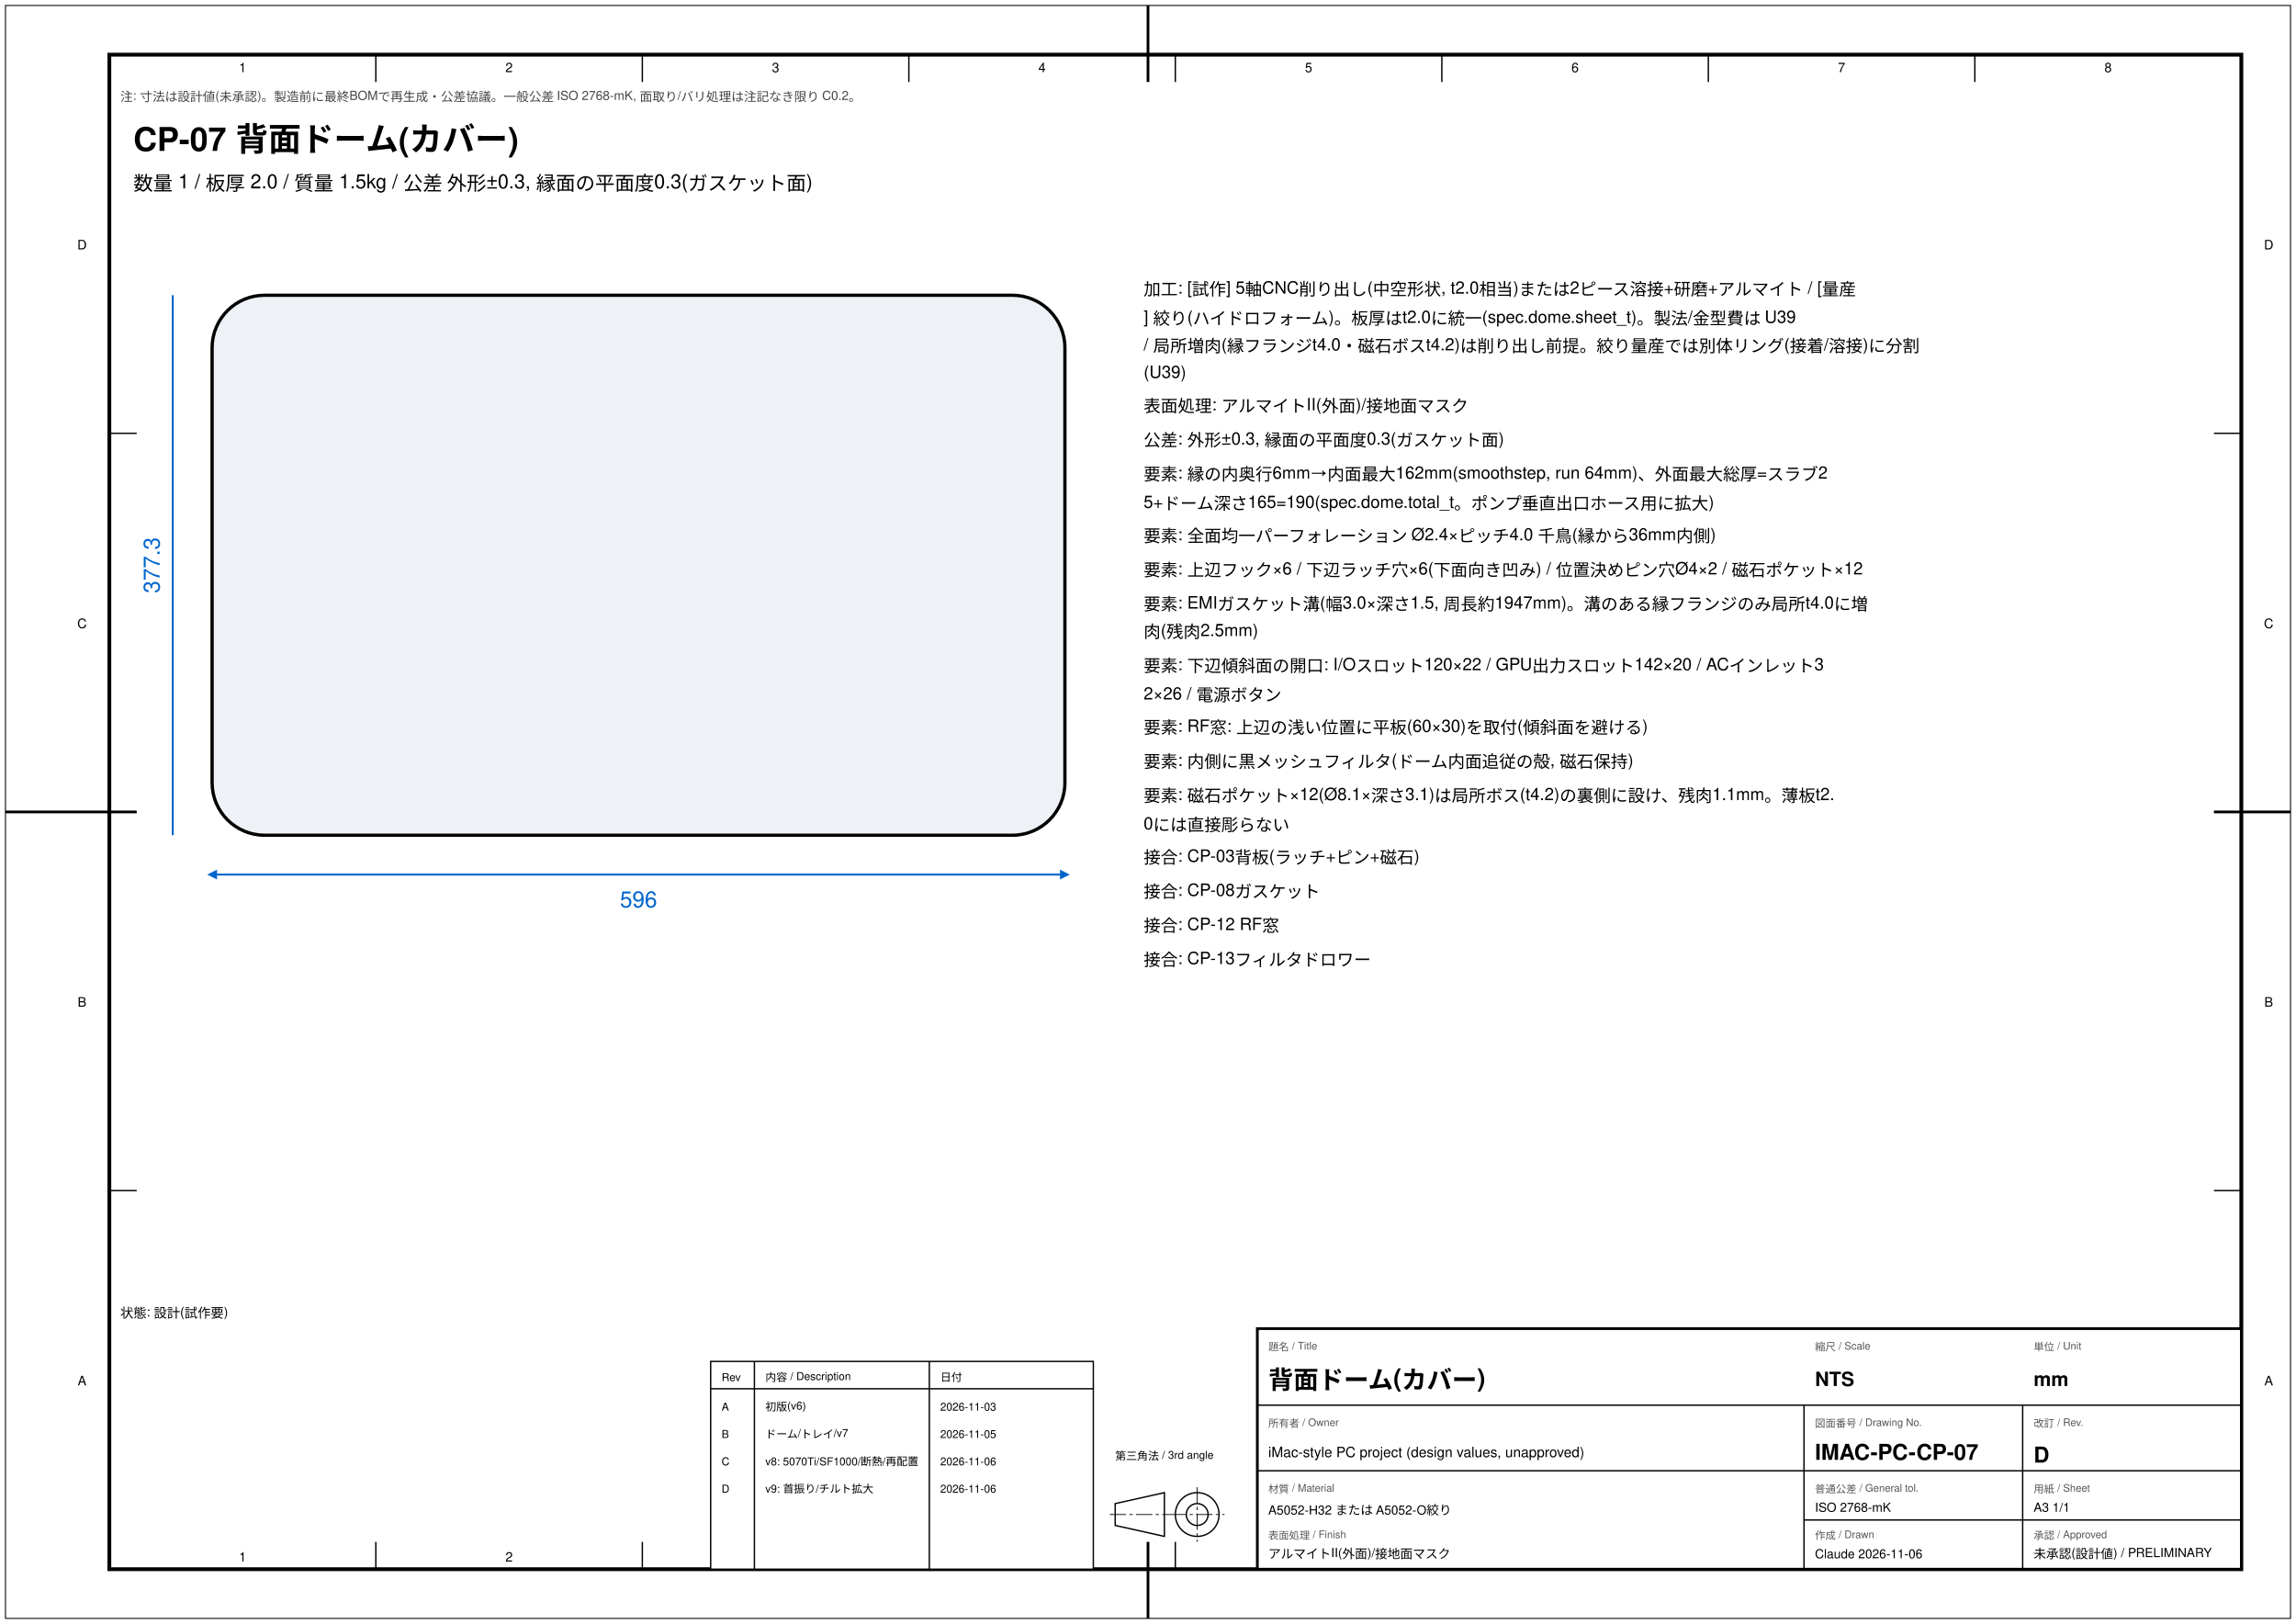
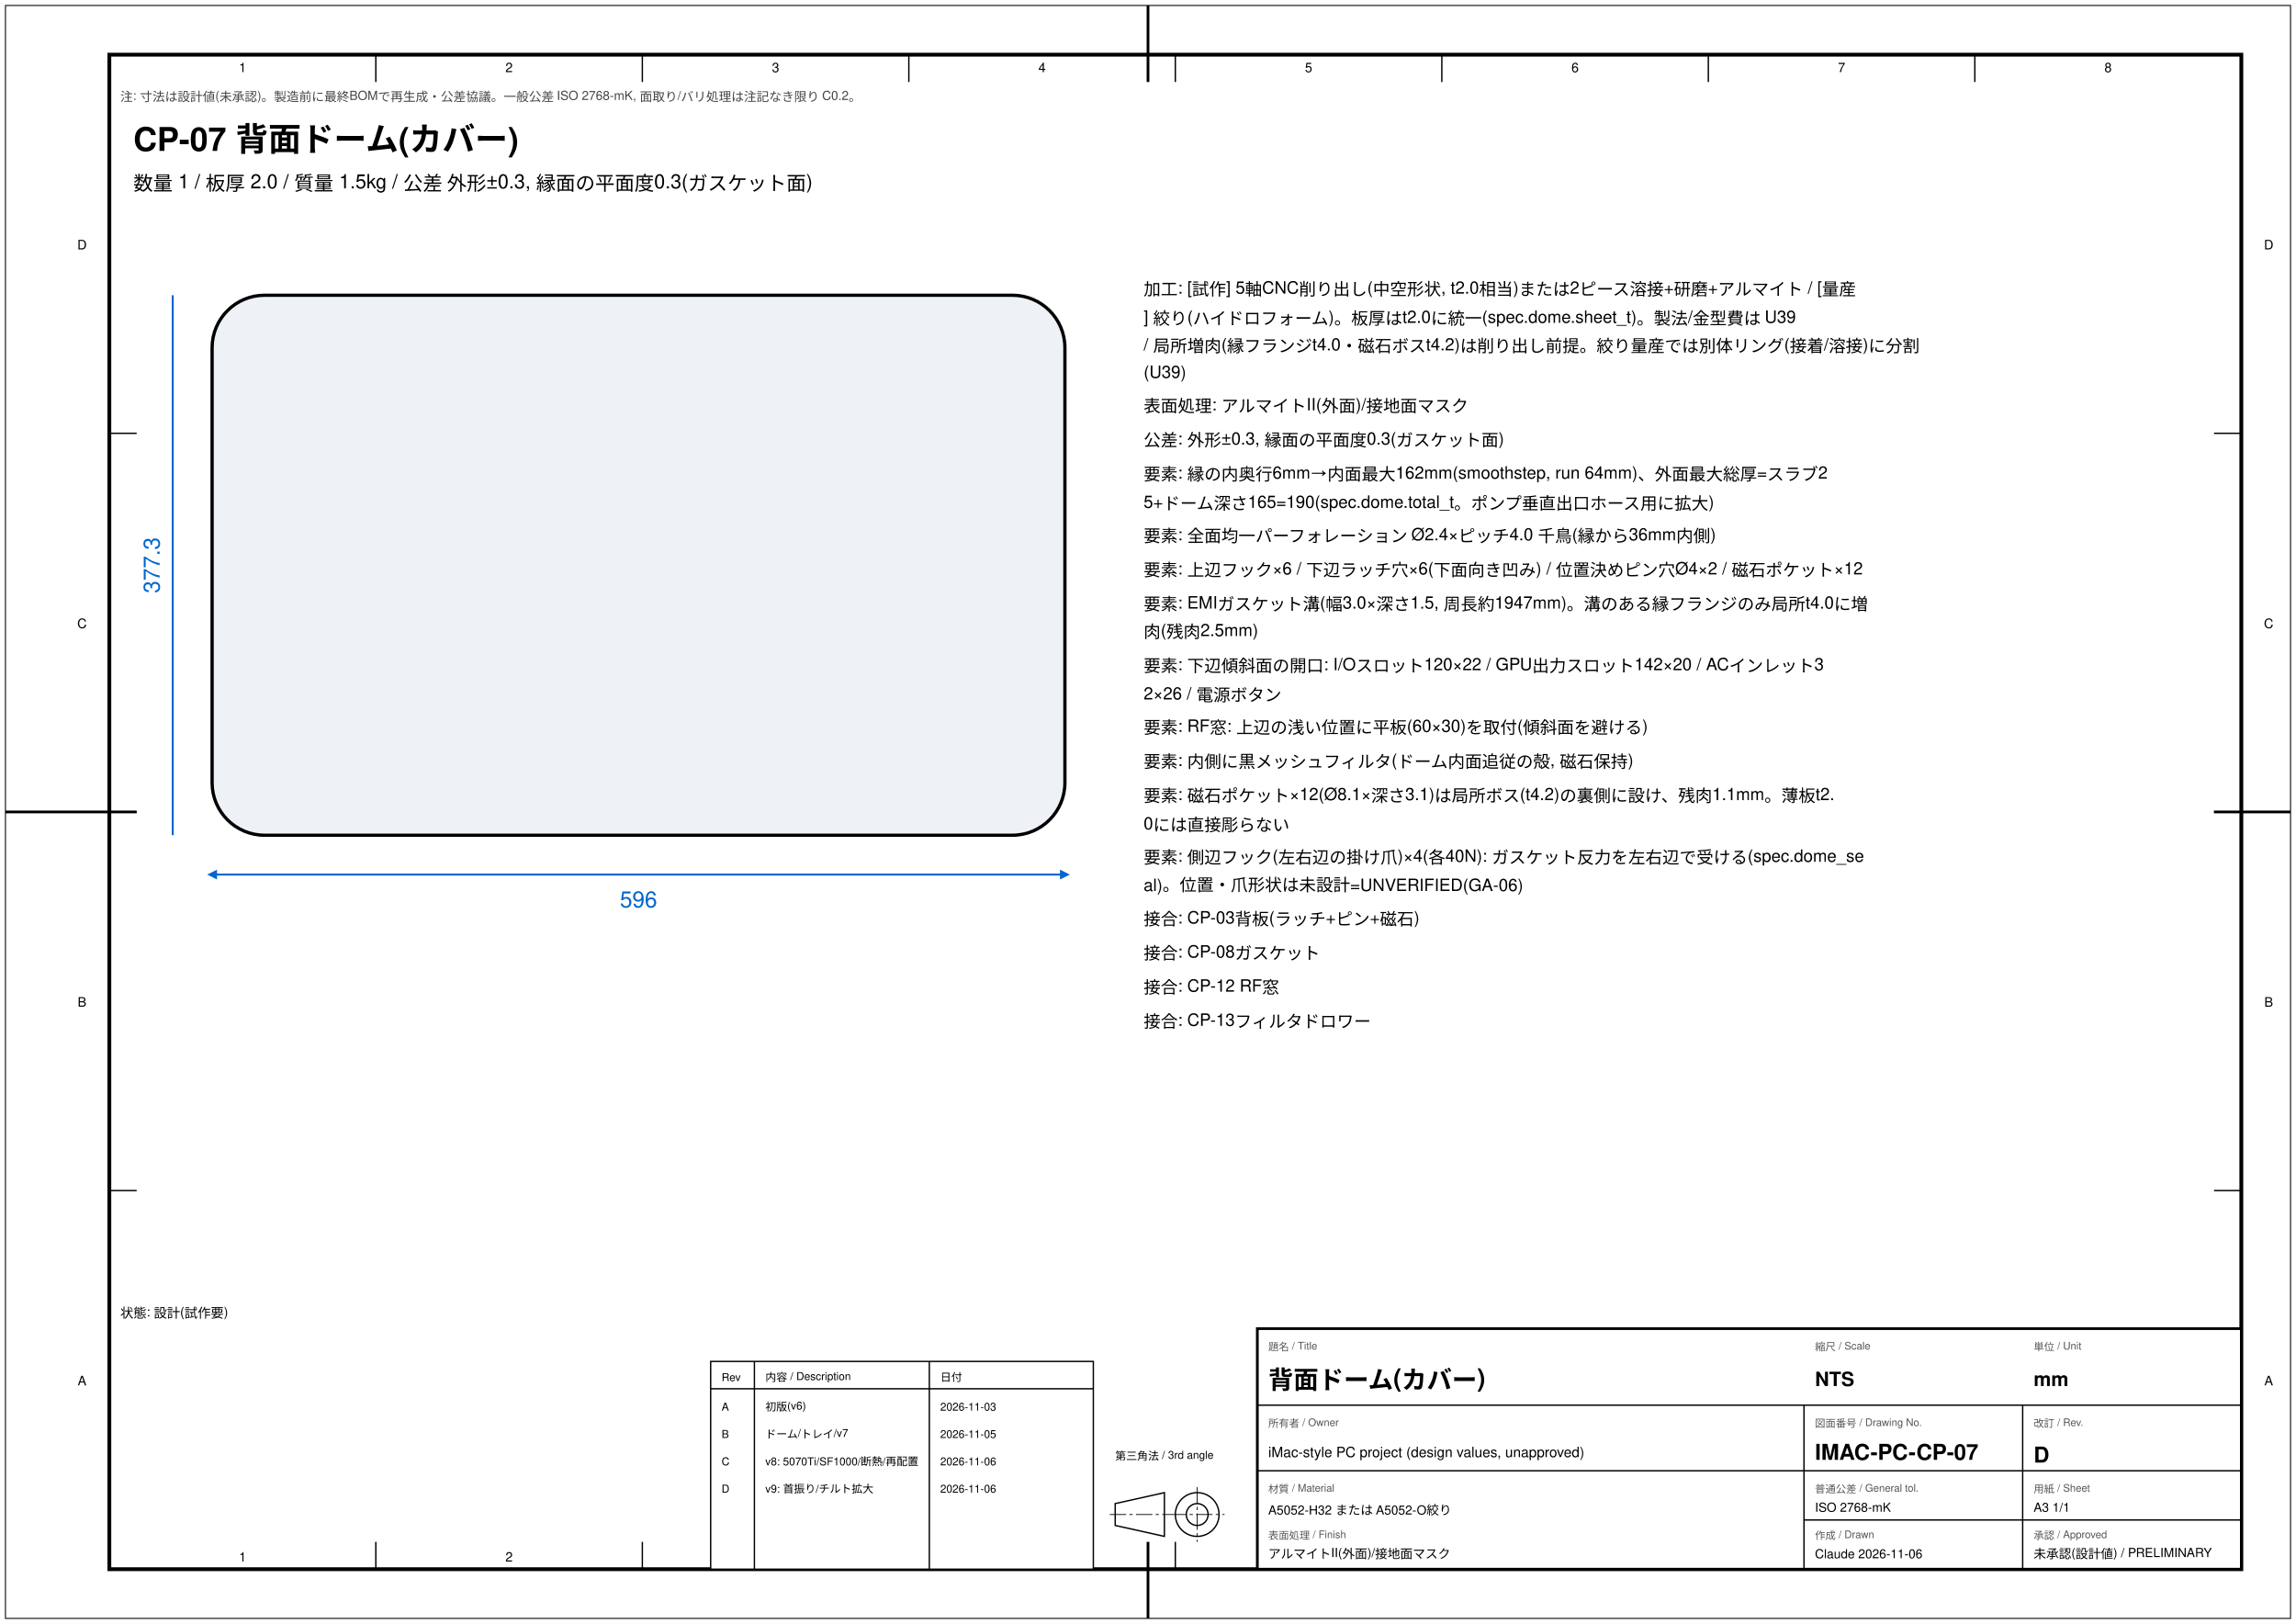
<svg xmlns="http://www.w3.org/2000/svg" viewBox="0 0 420 297" font-family="Helvetica,Arial,sans-serif">
  <defs>
    <marker id="a" markerWidth="5" markerHeight="5" refX="2.5" refY="2.5" orient="auto-start-reverse">
      <path d="M0,0 L5,2.5 L0,5 z" fill="#06c" />
    </marker>
  </defs>
  <rect width="100%" height="100%" fill="#fff" />
  <rect x="1" y="1" width="418" height="295" fill="none" stroke="#000" stroke-width=".18" />
  <rect x="20" y="10" width="390" height="277" fill="none" stroke="#000" stroke-width=".7" />
  <line x1="68.75" y1="10" x2="68.75" y2="15" stroke="#000" stroke-width="0.25" />
  <line x1="68.75" y1="287" x2="68.75" y2="282" stroke="#000" stroke-width="0.25" />
  <text x="44.38" y="13.20" font-size="2.4" text-anchor="middle" font-weight="normal" fill="#000">1</text>
  <text x="44.38" y="285.60" font-size="2.4" text-anchor="middle" font-weight="normal" fill="#000">1</text>
  <line x1="117.5" y1="10" x2="117.5" y2="15" stroke="#000" stroke-width="0.25" />
  <line x1="117.5" y1="287" x2="117.5" y2="282" stroke="#000" stroke-width="0.25" />
  <text x="93.12" y="13.20" font-size="2.4" text-anchor="middle" font-weight="normal" fill="#000">2</text>
  <text x="93.12" y="285.60" font-size="2.4" text-anchor="middle" font-weight="normal" fill="#000">2</text>
  <line x1="166.25" y1="10" x2="166.25" y2="15" stroke="#000" stroke-width="0.25" />
  <line x1="166.25" y1="287" x2="166.25" y2="282" stroke="#000" stroke-width="0.25" />
  <text x="141.88" y="13.20" font-size="2.4" text-anchor="middle" font-weight="normal" fill="#000">3</text>
  <text x="141.88" y="285.60" font-size="2.4" text-anchor="middle" font-weight="normal" fill="#000">3</text>
  <line x1="215.0" y1="10" x2="215.0" y2="15" stroke="#000" stroke-width="0.25" />
  <line x1="215.0" y1="287" x2="215.0" y2="282" stroke="#000" stroke-width="0.25" />
  <text x="190.62" y="13.20" font-size="2.4" text-anchor="middle" font-weight="normal" fill="#000">4</text>
  <text x="190.62" y="285.60" font-size="2.4" text-anchor="middle" font-weight="normal" fill="#000">4</text>
  <line x1="263.75" y1="10" x2="263.75" y2="15" stroke="#000" stroke-width="0.25" />
  <line x1="263.75" y1="287" x2="263.75" y2="282" stroke="#000" stroke-width="0.25" />
  <text x="239.38" y="13.20" font-size="2.4" text-anchor="middle" font-weight="normal" fill="#000">5</text>
  <text x="239.38" y="285.60" font-size="2.4" text-anchor="middle" font-weight="normal" fill="#000">5</text>
  <line x1="312.5" y1="10" x2="312.5" y2="15" stroke="#000" stroke-width="0.25" />
  <line x1="312.5" y1="287" x2="312.5" y2="282" stroke="#000" stroke-width="0.25" />
  <text x="288.12" y="13.20" font-size="2.4" text-anchor="middle" font-weight="normal" fill="#000">6</text>
  <text x="288.12" y="285.60" font-size="2.4" text-anchor="middle" font-weight="normal" fill="#000">6</text>
  <line x1="361.25" y1="10" x2="361.25" y2="15" stroke="#000" stroke-width="0.25" />
  <line x1="361.25" y1="287" x2="361.25" y2="282" stroke="#000" stroke-width="0.25" />
  <text x="336.88" y="13.20" font-size="2.4" text-anchor="middle" font-weight="normal" fill="#000">7</text>
  <text x="336.88" y="285.60" font-size="2.4" text-anchor="middle" font-weight="normal" fill="#000">7</text>
  <text x="385.62" y="13.20" font-size="2.4" text-anchor="middle" font-weight="normal" fill="#000">8</text>
  <text x="385.62" y="285.60" font-size="2.4" text-anchor="middle" font-weight="normal" fill="#000">8</text>
  <line x1="20" y1="79.25" x2="25" y2="79.25" stroke="#000" stroke-width="0.25" />
  <line x1="410" y1="79.25" x2="405" y2="79.25" stroke="#000" stroke-width="0.25" />
  <line x1="20" y1="148.5" x2="25" y2="148.5" stroke="#000" stroke-width="0.25" />
  <line x1="410" y1="148.5" x2="405" y2="148.5" stroke="#000" stroke-width="0.25" />
  <line x1="20" y1="217.75" x2="25" y2="217.75" stroke="#000" stroke-width="0.25" />
  <line x1="410" y1="217.75" x2="405" y2="217.75" stroke="#000" stroke-width="0.25" />
  <text x="15.00" y="45.62" font-size="2.4" text-anchor="middle" font-weight="normal" fill="#000">D</text>
  <text x="415.00" y="45.62" font-size="2.4" text-anchor="middle" font-weight="normal" fill="#000">D</text>
  <text x="15.00" y="114.88" font-size="2.4" text-anchor="middle" font-weight="normal" fill="#000">C</text>
  <text x="415.00" y="114.88" font-size="2.4" text-anchor="middle" font-weight="normal" fill="#000">C</text>
  <text x="15.00" y="184.12" font-size="2.4" text-anchor="middle" font-weight="normal" fill="#000">B</text>
  <text x="415.00" y="184.12" font-size="2.4" text-anchor="middle" font-weight="normal" fill="#000">B</text>
  <text x="15.00" y="253.38" font-size="2.4" text-anchor="middle" font-weight="normal" fill="#000">A</text>
  <text x="415.00" y="253.38" font-size="2.4" text-anchor="middle" font-weight="normal" fill="#000">A</text>
  <line x1="1" y1="148.5" x2="25" y2="148.5" stroke="#000" stroke-width="0.5" />
  <line x1="405" y1="148.5" x2="419" y2="148.5" stroke="#000" stroke-width="0.5" />
  <line x1="210.0" y1="1" x2="210.0" y2="15" stroke="#000" stroke-width="0.5" />
  <line x1="210.0" y1="282" x2="210.0" y2="296" stroke="#000" stroke-width="0.5" />
  <rect x="230" y="243" width="180" height="44" fill="#fff" stroke="#000" stroke-width=".5" />
  <line x1="230" y1="257" x2="410" y2="257" stroke="#000" stroke-width="0.25" />
  <line x1="230" y1="269" x2="410" y2="269" stroke="#000" stroke-width="0.25" />
  <line x1="330" y1="257" x2="330" y2="287" stroke="#000" stroke-width="0.25" />
  <line x1="370" y1="257" x2="370" y2="287" stroke="#000" stroke-width="0.25" />
  <line x1="330" y1="278" x2="410" y2="278" stroke="#000" stroke-width="0.25" />
  <text x="232.00" y="247.00" font-size="1.9" text-anchor="start" font-weight="normal" fill="#555">題名 / Title</text>
  <text x="232.00" y="254.00" font-size="4.6" text-anchor="start" font-weight="bold" fill="#000">背面ドーム(カバー)</text>
  <text x="232.00" y="261.00" font-size="1.9" text-anchor="start" font-weight="normal" fill="#555">所有者 / Owner</text>
  <text x="232.00" y="266.50" font-size="2.6" text-anchor="start" font-weight="normal" fill="#000">iMac-style PC project (design values, unapproved)</text>
  <text x="232.00" y="273.00" font-size="1.9" text-anchor="start" font-weight="normal" fill="#555">材質 / Material</text>
  <text x="232.00" y="277.00" font-size="2.3" text-anchor="start" font-weight="normal" fill="#000">A5052-H32 または A5052-O絞り</text>
  <text x="232.00" y="281.50" font-size="1.9" text-anchor="start" font-weight="normal" fill="#555">表面処理 / Finish</text>
  <text x="232.00" y="285.00" font-size="2.3" text-anchor="start" font-weight="normal" fill="#000">アルマイトII(外面)/接地面マスク</text>
  <text x="332.00" y="261.00" font-size="1.9" text-anchor="start" font-weight="normal" fill="#555">図面番号 / Drawing No.</text>
  <text x="332.00" y="267.00" font-size="4.0" text-anchor="start" font-weight="bold" fill="#000">IMAC-PC-CP-07</text>
  <text x="332.00" y="273.00" font-size="1.9" text-anchor="start" font-weight="normal" fill="#555">普通公差 / General tol.</text>
  <text x="332.00" y="276.50" font-size="2.3" text-anchor="start" font-weight="normal" fill="#000">ISO 2768-mK</text>
  <text x="372.00" y="261.00" font-size="1.9" text-anchor="start" font-weight="normal" fill="#555">改訂 / Rev.</text>
  <text x="372.00" y="267.50" font-size="4.0" text-anchor="start" font-weight="bold" fill="#000">D</text>
  <text x="372.00" y="273.00" font-size="1.9" text-anchor="start" font-weight="normal" fill="#555">用紙 / Sheet</text>
  <text x="372.00" y="276.50" font-size="2.3" text-anchor="start" font-weight="normal" fill="#000">A3  1/1</text>
  <text x="332.00" y="247.00" font-size="1.9" text-anchor="start" font-weight="normal" fill="#555">縮尺 / Scale</text>
  <text x="332.00" y="253.50" font-size="3.6" text-anchor="start" font-weight="bold" fill="#000">NTS</text>
  <text x="372.00" y="247.00" font-size="1.9" text-anchor="start" font-weight="normal" fill="#555">単位 / Unit</text>
  <text x="372.00" y="253.50" font-size="3.6" text-anchor="start" font-weight="bold" fill="#000">mm</text>
  <text x="332.00" y="281.50" font-size="1.9" text-anchor="start" font-weight="normal" fill="#555">作成 / Drawn</text>
  <text x="332.00" y="285.00" font-size="2.3" text-anchor="start" font-weight="normal" fill="#000">Claude 2026-11-06</text>
  <text x="372.00" y="281.50" font-size="1.9" text-anchor="start" font-weight="normal" fill="#555">承認 / Approved</text>
  <text x="372.00" y="285.00" font-size="2.3" text-anchor="start" font-weight="normal" fill="#000">未承認(設計値) / PRELIMINARY</text>
  <g transform="translate(204,273)" stroke="#000" stroke-width=".25" fill="none">
    <path d="M0,2 L9,0 L9,8 L0,6 Z" />
    <line x1="-1" y1="4" x2="10" y2="4" stroke="#000" stroke-width="0.15" stroke-dasharray="3,0.6,0.6,0.6" />
    <circle cx="15" cy="4" r="4" />
    <circle cx="15" cy="4" r="2" />
    <line x1="10" y1="4" x2="20" y2="4" stroke="#000" stroke-width="0.15" stroke-dasharray="3,0.6,0.6,0.6" />
    <line x1="15" y1="-1" x2="15" y2="9" stroke="#000" stroke-width="0.15" stroke-dasharray="3,0.6,0.6,0.6" />
  </g>
  <text x="204.00" y="267.00" font-size="2.0" text-anchor="start" font-weight="normal" fill="#000">第三角法 / 3rd angle</text>
  <rect x="130" y="249" width="70" height="38" fill="#fff" stroke="#000" stroke-width=".25" />
  <line x1="130" y1="254" x2="200" y2="254" stroke="#000" stroke-width="0.25" />
  <line x1="138" y1="249" x2="138" y2="287" stroke="#000" stroke-width="0.25" />
  <line x1="170" y1="249" x2="170" y2="287" stroke="#000" stroke-width="0.25" />
  <text x="132.00" y="252.60" font-size="2.0" text-anchor="start" font-weight="normal" fill="#000">Rev</text>
  <text x="140.00" y="252.60" font-size="2.0" text-anchor="start" font-weight="normal" fill="#000">内容 / Description</text>
  <text x="172.00" y="252.60" font-size="2.0" text-anchor="start" font-weight="normal" fill="#000">日付</text>
  <text x="132.00" y="258.00" font-size="2.0" text-anchor="start" font-weight="normal" fill="#000">A</text>
  <text x="140.00" y="258.00" font-size="2.0" text-anchor="start" font-weight="normal" fill="#000">初版(v6)</text>
  <text x="172.00" y="258.00" font-size="2.0" text-anchor="start" font-weight="normal" fill="#000">2026-11-03</text>
  <text x="132.00" y="263.00" font-size="2.0" text-anchor="start" font-weight="normal" fill="#000">B</text>
  <text x="140.00" y="263.00" font-size="2.0" text-anchor="start" font-weight="normal" fill="#000">ドーム/トレイ/v7</text>
  <text x="172.00" y="263.00" font-size="2.0" text-anchor="start" font-weight="normal" fill="#000">2026-11-05</text>
  <text x="132.00" y="268.00" font-size="2.0" text-anchor="start" font-weight="normal" fill="#000">C</text>
  <text x="140.00" y="268.00" font-size="2.0" text-anchor="start" font-weight="normal" fill="#000">v8: 5070Ti/SF1000/断熱/再配置</text>
  <text x="172.00" y="268.00" font-size="2.0" text-anchor="start" font-weight="normal" fill="#000">2026-11-06</text>
  <text x="132.00" y="273.00" font-size="2.0" text-anchor="start" font-weight="normal" fill="#000">D</text>
  <text x="140.00" y="273.00" font-size="2.0" text-anchor="start" font-weight="normal" fill="#000">v9: 首振り/チルト拡大</text>
  <text x="172.00" y="273.00" font-size="2.0" text-anchor="start" font-weight="normal" fill="#000">2026-11-06</text>
  <text x="22.00" y="241.00" font-size="2.4" text-anchor="start" font-weight="normal" fill="#000">状態: 設計(試作要)</text>
  <text x="22.00" y="18.50" font-size="2.3" text-anchor="start" font-weight="normal" fill="#444">注: 寸法は設計値(未承認)。製造前に最終BOMで再生成・公差協議。一般公差 ISO 2768-mK, 面取り/バリ処理は注記なき限り C0.2。</text>
  <g transform="translate(22,18) scale(1.2)">
    <text x="2" y="8" font-size="5" font-weight="bold">CP-07 背面ドーム(カバー)</text>
    <text x="2" y="14" font-size="3">数量 1 / 板厚 2.0 / 質量 1.5kg / 公差 外形±0.3, 縁面の平面度0.3(ガスケット面)</text>
    <rect x="14" y="30" width="130.0" height="82.3" rx="8.0" fill="#eef2f6" stroke="#000" stroke-width=".5" />
    <line x1="14" y1="118.297" x2="144.0" y2="118.297" stroke="#06c" stroke-width=".3" marker-start="url(#a)" marker-end="url(#a)" />
    <text x="79.0" y="123.297" font-size="3.4" text-anchor="middle" fill="#06c">596</text>
    <line x1="8" y1="30" x2="8" y2="112.297" stroke="#06c" stroke-width=".3" />
    <text x="6" y="71.148" font-size="3.4" text-anchor="middle" fill="#06c" transform="rotate(-90 6 71.14849)">377.3</text>
    <text x="156" y="30" font-size="2.6">加工: [試作] 5軸CNC削り出し(中空形状, t2.0相当)または2ピース溶接+研磨+アルマイト / [量産</text>
    <text x="156" y="34.2" font-size="2.6">] 絞り(ハイドロフォーム)。板厚はt2.0に統一(spec.dome.sheet_t)。製法/金型費は U39</text>
    <text x="156" y="38.4" font-size="2.6"> / 局所増肉(縁フランジt4.0・磁石ボスt4.2)は削り出し前提。絞り量産では別体リング(接着/溶接)に分割</text>
    <text x="156" y="42.6" font-size="2.6">(U39)</text>
    <text x="156" y="47.8" font-size="2.6">表面処理: アルマイトII(外面)/接地面マスク</text>
    <text x="156" y="53" font-size="2.6">公差: 外形±0.3, 縁面の平面度0.3(ガスケット面)</text>
    <text x="156" y="58.2" font-size="2.6">要素: 縁の内奥行6mm→内面最大162mm(smoothstep, run 64mm)、外面最大総厚=スラブ2</text>
    <text x="156" y="62.4" font-size="2.6">5+ドーム深さ165=190(spec.dome.total_t。ポンプ垂直出口ホース用に拡大)</text>
    <text x="156" y="67.6" font-size="2.6">要素: 全面均一パーフォレーション Ø2.4×ピッチ4.0 千鳥(縁から36mm内側)</text>
    <text x="156" y="72.8" font-size="2.6">要素: 上辺フック×6 / 下辺ラッチ穴×6(下面向き凹み) / 位置決めピン穴Ø4×2 / 磁石ポケット×12</text>
    <text x="156" y="78" font-size="2.6">要素: EMIガスケット溝(幅3.0×深さ1.5, 周長約1947mm)。溝のある縁フランジのみ局所t4.0に増</text>
    <text x="156" y="82.2" font-size="2.6">肉(残肉2.5mm)</text>
    <text x="156" y="87.4" font-size="2.6">要素: 下辺傾斜面の開口: I/Oスロット120×22 / GPU出力スロット142×20 / ACインレット3</text>
    <text x="156" y="91.6" font-size="2.6">2×26 / 電源ボタン</text>
    <text x="156" y="96.8" font-size="2.6">要素: RF窓: 上辺の浅い位置に平板(60×30)を取付(傾斜面を避ける)</text>
    <text x="156" y="102" font-size="2.6">要素: 内側に黒メッシュフィルタ(ドーム内面追従の殻, 磁石保持)</text>
    <text x="156" y="107.2" font-size="2.6">要素: 磁石ポケット×12(Ø8.1×深さ3.1)は局所ボス(t4.2)の裏側に設け、残肉1.1mm。薄板t2.</text>
    <text x="156" y="111.4" font-size="2.6">0には直接彫らない</text>
-     <text x="156" y="116.6" font-size="2.6">接合: CP-03背板(ラッチ+ピン+磁石)</text>
-     <text x="156" y="121.8" font-size="2.6">接合: CP-08ガスケット</text>
-     <text x="156" y="127" font-size="2.6">接合: CP-12 RF窓</text>
-     <text x="156" y="132.2" font-size="2.6">接合: CP-13フィルタドロワー</text>
+     <text x="156" y="116.6" font-size="2.6">要素: 側辺フック(左右辺の掛け爪)×4(各40N): ガスケット反力を左右辺で受ける(spec.dome_se</text>
+     <text x="156" y="120.8" font-size="2.6">al)。位置・爪形状は未設計=UNVERIFIED(GA-06)</text>
+     <text x="156" y="126" font-size="2.6">接合: CP-03背板(ラッチ+ピン+磁石)</text>
+     <text x="156" y="131.2" font-size="2.6">接合: CP-08ガスケット</text>
+     <text x="156" y="136.4" font-size="2.6">接合: CP-12 RF窓</text>
+     <text x="156" y="141.6" font-size="2.6">接合: CP-13フィルタドロワー</text>
  </g>
</svg>
